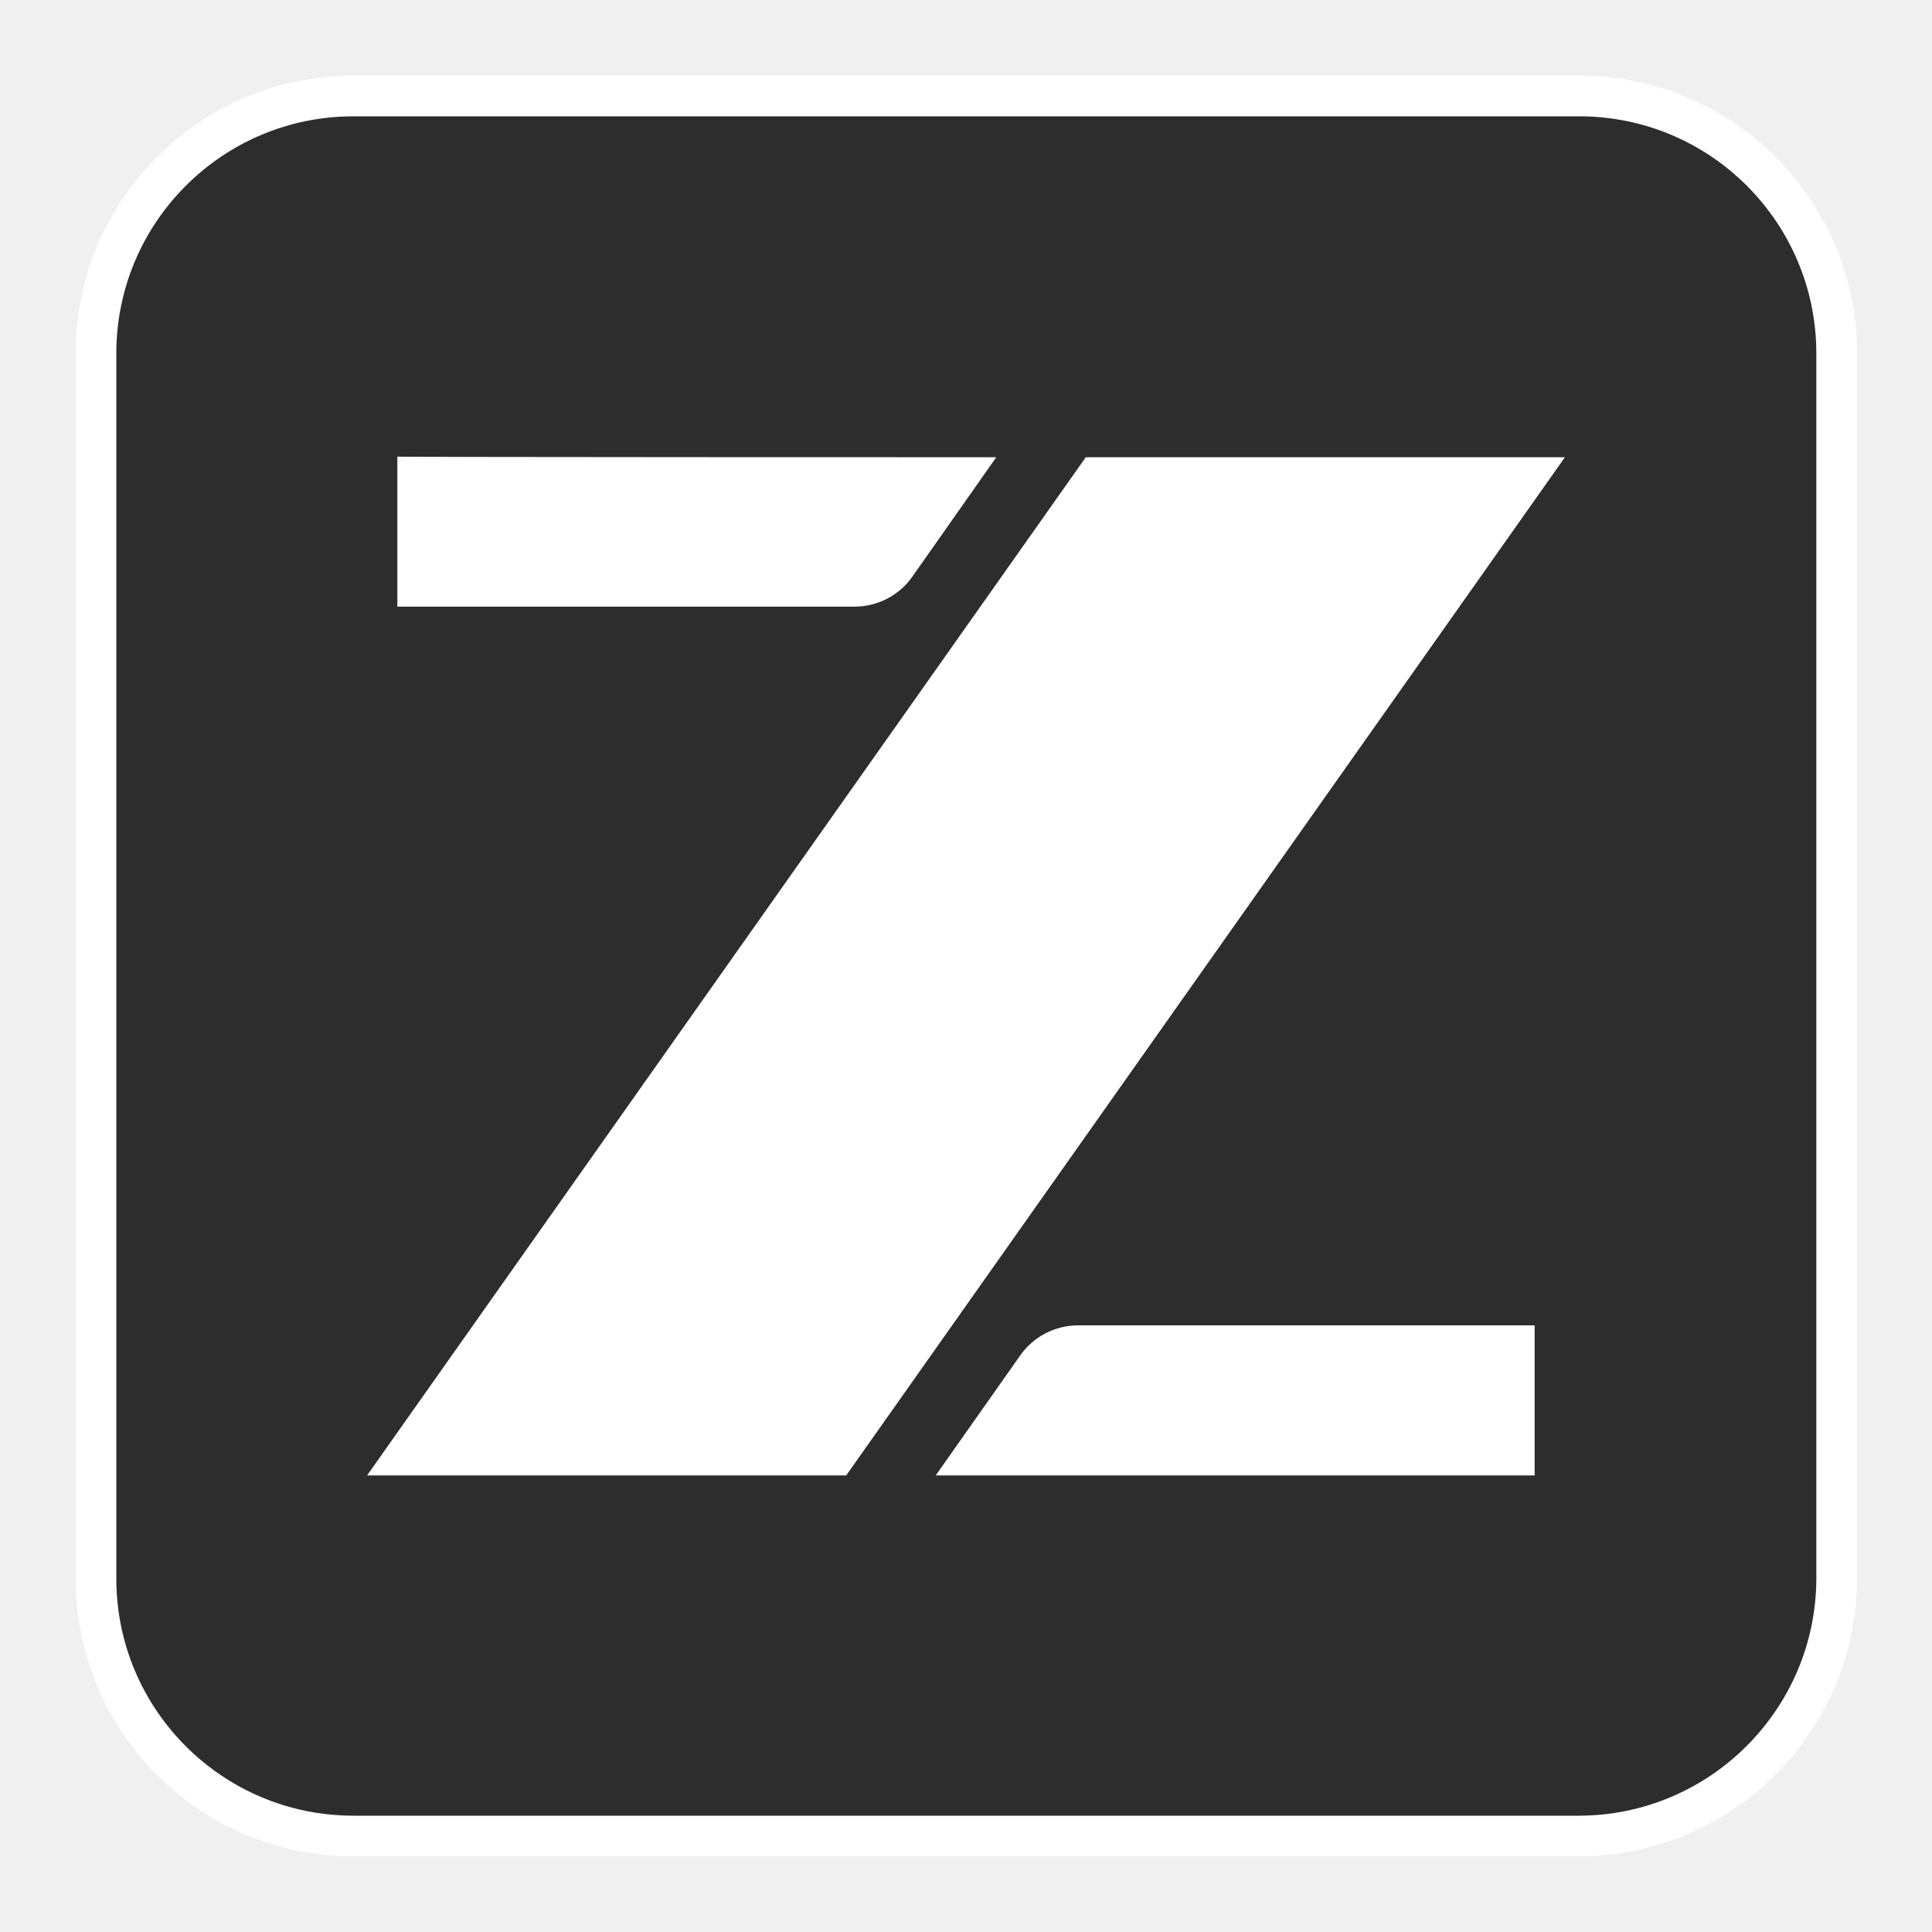
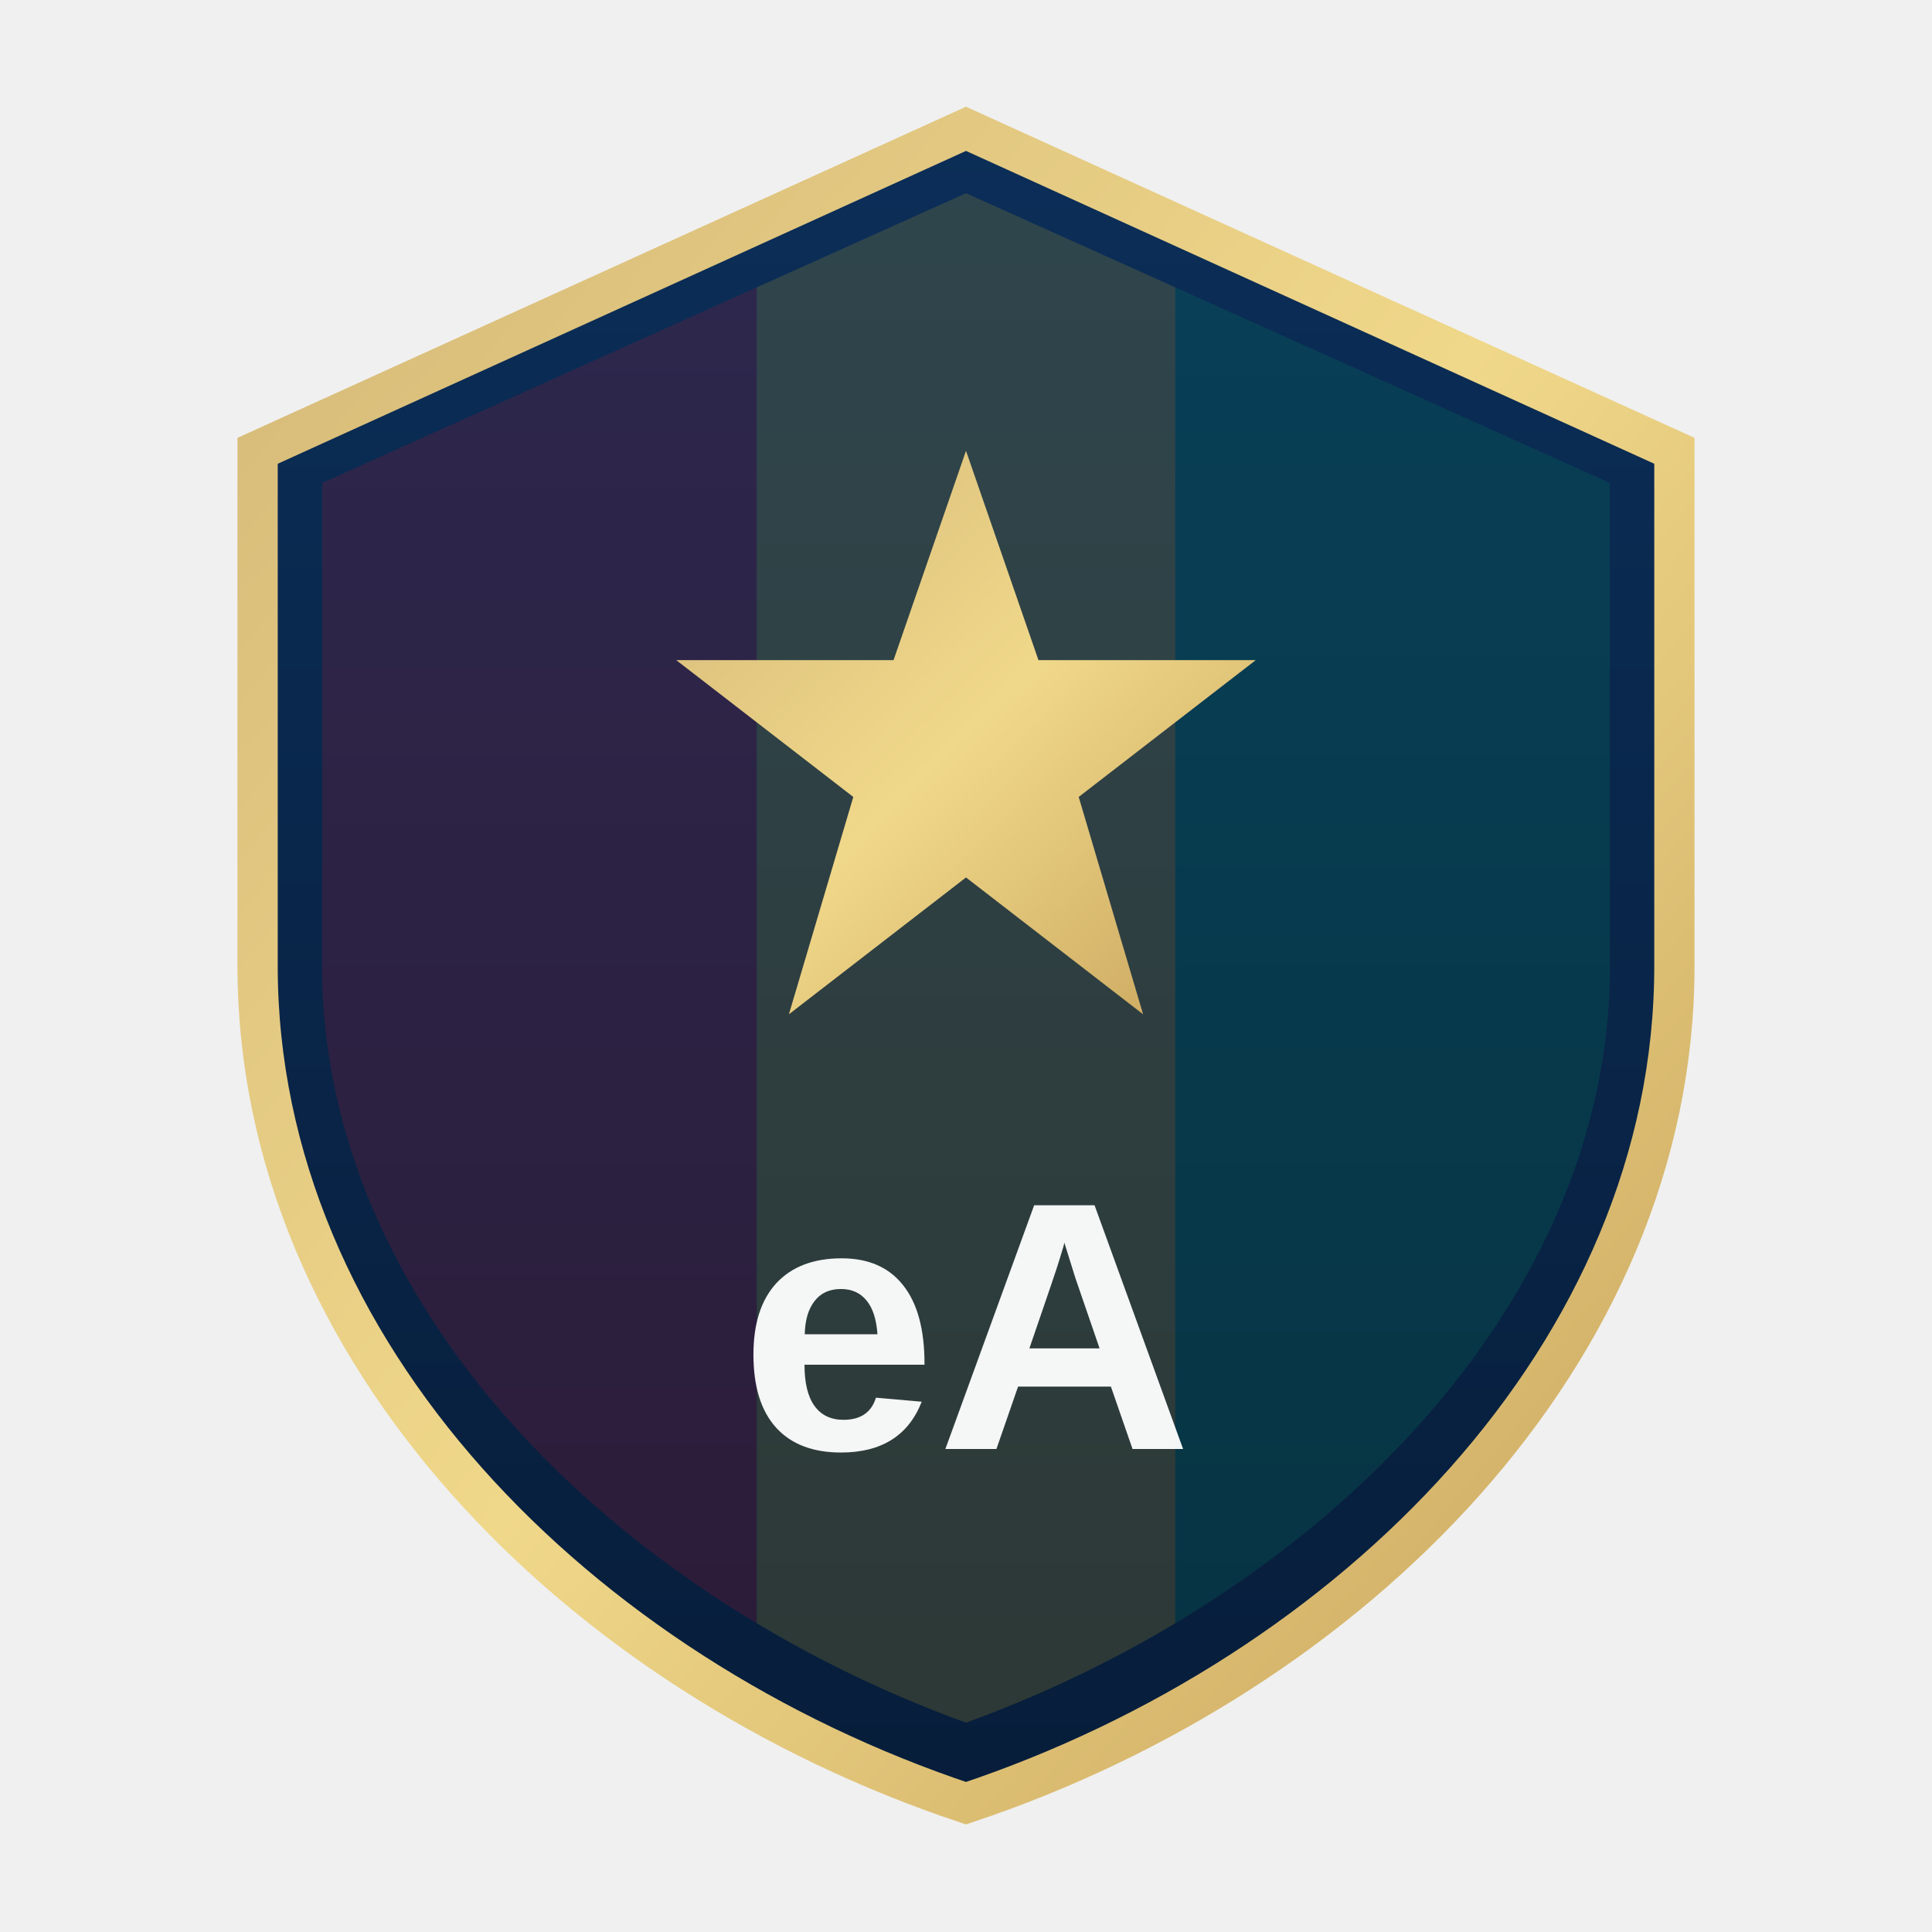
- <svg xmlns="http://www.w3.org/2000/svg" version="1.1" x="0px" y="0px" viewBox="0 0 30 30" style="enable-background:new 0 0 30 30;" xml:space="preserve">
+ <svg xmlns="http://www.w3.org/2000/svg" version="1.1" viewBox="0 0 120 120" style="enable-background:new 0 0 120 120;" xml:space="preserve">
  <defs>
-     <style type="text/css">
-     .st194{fill:#2D2D2D;stroke:#FFFFFF;stroke-width:0.632;stroke-miterlimit:10;}
-     .st23{fill:#FFFFFF;}
- 
-     .z-breathe {
-       animation: breathe 2.5s ease-in-out infinite;
+     <linearGradient id="shieldGrad" x1="0%" y1="0%" x2="0%" y2="100%">
+       <stop offset="0%" style="stop-color:#0B2E58;stop-opacity:1" />
+       <stop offset="100%" style="stop-color:#071D3A;stop-opacity:1" />
+     </linearGradient>
+     <linearGradient id="goldShine" x1="0%" y1="0%" x2="100%" y2="100%">
+       <stop offset="0%" style="stop-color:#D4B878;stop-opacity:1" />
+       <stop offset="50%" style="stop-color:#F0D88A;stop-opacity:1" />
+       <stop offset="100%" style="stop-color:#C8A45C;stop-opacity:1" />
+     </linearGradient>
+   </defs>
+   <path d="M60,8 L104,28 L104,60 C104,84 84,104 60,112 C36,104 16,84 16,60 L16,28 Z" fill="url(#shieldGrad)" stroke="url(#goldShine)" stroke-width="2.5" />
+   <clipPath id="shieldClip">
+     <path d="M60,12 L100,30 L100,60 C100,81 82,99 60,107 C38,99 20,81 20,60 L20,30 Z" />
+   </clipPath>
+   <g clip-path="url(#shieldClip)">
+     <rect x="20" y="12" width="27" height="100" fill="#CE1126" opacity="0.18" />
+     <rect x="47" y="12" width="26" height="100" fill="#FCD116" opacity="0.15" />
+     <rect x="73" y="12" width="27" height="100" fill="#009460" opacity="0.18" />
+   </g>
+   <polygon points="60,28 64.5,41 78,41 67,49.5 71,63 60,54.5 49,63 53,49.5 42,41 55.5,41" fill="url(#goldShine)" />
+   <text x="60" y="90" text-anchor="middle" font-family="Arial, Helvetica, sans-serif" font-weight="bold" font-size="22" fill="white" opacity="0.95">eA</text>
+   <style>
+     .star-breathe {
+       animation: breathe 3s ease-in-out infinite;
    }
- 
    @keyframes breathe {
-       0%, 100% { opacity: 0.7; }
+       0%, 100% { opacity: 0.85; }
      50% { opacity: 1; }
    }
  </style>
-   </defs>
-   <g>
-     <path class="st194" d="M24.51,28.51H5.49c-2.21,0-4-1.79-4-4V5.49c0-2.21,1.79-4,4-4h19.03c2.21,0,4,1.79,4,4v19.03     C28.51,26.72,26.72,28.51,24.51,28.51z" />
-     <g class="z-breathe">
-       <path class="st23" d="M15.47,7.1l-1.3,1.85c-0.2,0.29-0.54,0.47-0.9,0.47h-7.1V7.09C6.16,7.1,15.47,7.1,15.47,7.1z" />
-       <polygon class="st23" points="24.3,7.1 13.14,22.91 5.7,22.91 16.86,7.1" />
-       <path class="st23" d="M14.53,22.91l1.31-1.86c0.2-0.29,0.54-0.47,0.9-0.47h7.09v2.33H14.53z" />
-     </g>
-   </g>
</svg>
